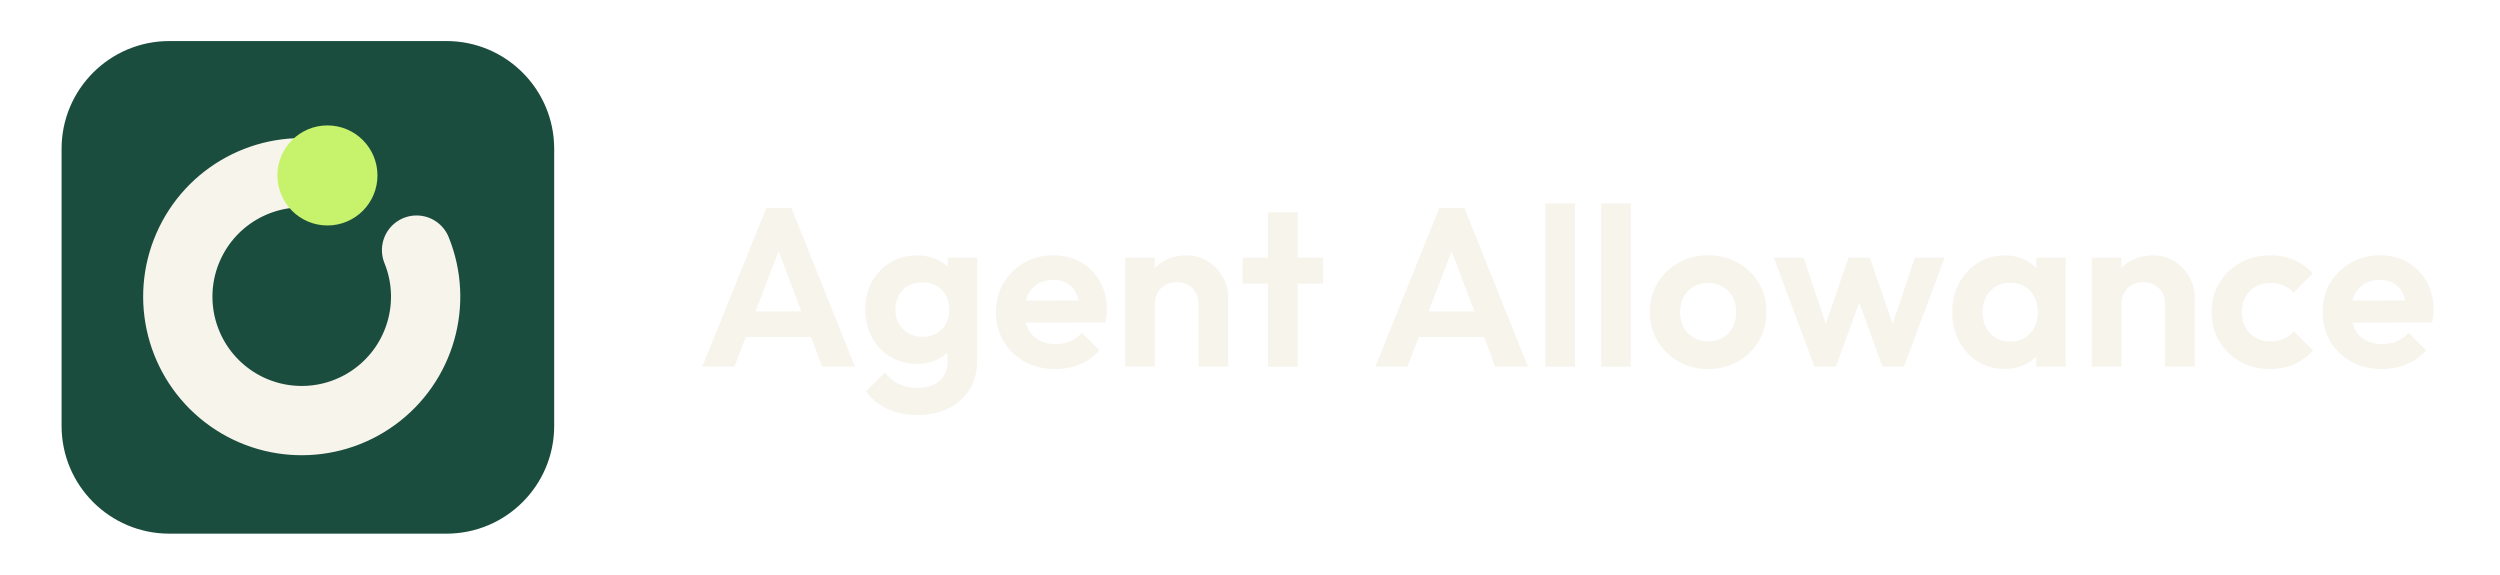
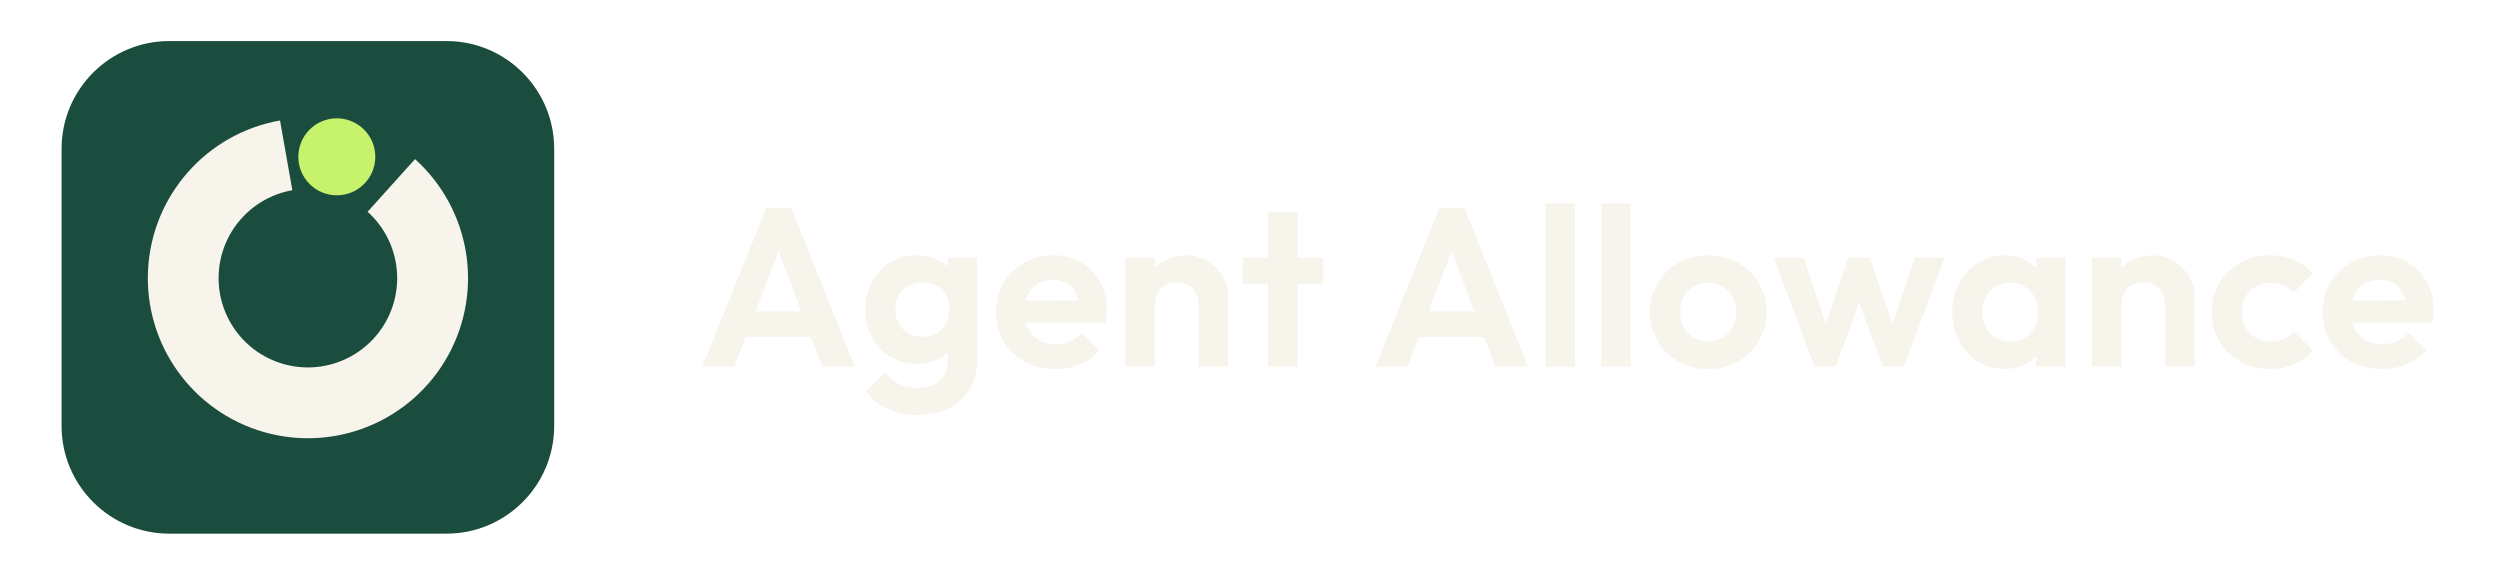
<svg xmlns="http://www.w3.org/2000/svg" viewBox="0 0 243.6 56" role="img" aria-label="Agent Allowance">
  <svg x="6" y="4.0" width="48" height="48" viewBox="0 0 32 32">
    <rect width="32" height="32" rx="7" fill="#1B4D3E" />
-     <path d="M 23.06 13.58 A 8.05 8.05 0 1 1 17.27 8.73" fill="none" stroke="#F7F4EC" stroke-width="4.5" stroke-linecap="round" />
-     <circle cx="17.27" cy="8.73" r="3.25" fill="#C6F36B" />
+     <path d="M 22.96 7.67 A 10.40 10.40 0 1 1 14.19 5.16 L 14.99 9.69 A 5.80 5.80 0 1 0 19.88 11.09 Z" fill="#F7F4EC" />
+     <circle cx="17.88" cy="7.52" r="2.5" fill="#C6F36B" />
  </svg>
  <g fill="#F7F4EC" transform="translate(68.0 35.73)">
    <path d="M19.5 0 303.25 703H414.25L695.75 0H550.75L333 576.5H382.5L162 0ZM170 131.25V245.25H547.75V131.25Z" transform="translate(0.00 0) scale(0.022 -0.022)" />
    <path d="M260.25 -214Q182.5 -214 123.75 -186.5Q65 -159 30 -109L113 -26.25Q140.5 -59.5 175.25 -76.625Q210 -93.75 259 -93.75Q319.75 -93.75 355.125 -62.875Q390.5 -32 390.5 22.5V143.5L412.75 249.5L391.75 356V483H522V24.5Q522 -47.5 488.5 -100.875Q455 -154.25 396.0 -184.125Q337 -214 260.25 -214ZM254.25 12.5Q189 12.5 137.125 44.125Q85.25 75.75 55.625 130.75Q26 185.75 26 253.5Q26 321.5 55.625 375.625Q85.25 429.75 137.125 461.375Q189 493 254.25 493Q307.75 493 349.125 472.125Q390.5 451.25 414.625 414.375Q438.75 377.5 440.5 328.5V177Q438.75 128.75 414.25 91.5Q389.75 54.25 348.375 33.375Q307 12.5 254.25 12.5ZM279.75 132.25Q315.75 132.25 342.5 147.75Q369.25 163.25 383.875 190.375Q398.5 217.5 398.5 253Q398.5 288.5 383.875 315.625Q369.25 342.75 342.625 358.25Q316 373.75 280 373.75Q244.25 373.75 217.125 358.25Q190 342.75 175.0 315.5Q160 288.25 160 253Q160 218.75 175.0 191.125Q190 163.5 217.0 147.875Q244 132.25 279.75 132.25Z" transform="translate(15.73 0) scale(0.022 -0.022)" />
    <path d="M288.75 -10.5Q213.25 -10.5 153.875 22.0Q94.5 54.5 60.25 111.875Q26 169.25 26 241.5Q26 313.5 59.625 370.375Q93.25 427.25 151.125 460.375Q209 493.5 280.25 493.5Q349.75 493.5 403.125 462.375Q456.5 431.25 487.0 376.75Q517.5 322.25 517.5 252.5Q517.5 239.75 516.0 226.25Q514.5 212.75 511 196L104.5 195.25V292.75L450 293.5L396.5 253.25Q395 296.25 381.375 325.125Q367.75 354 342.375 369.25Q317 384.5 279.75 384.5Q240.75 384.5 212.0 367.25Q183.25 350 167.625 318.625Q152 287.25 152 243.5Q152 199.5 168.625 167.125Q185.25 134.75 216.0 117.375Q246.75 100 288 100Q324.5 100 354.75 112.625Q385 125.25 407 150.25L484 72.75Q448.5 31.5 398.0 10.5Q347.5 -10.5 288.75 -10.5Z" transform="translate(28.47 0) scale(0.022 -0.022)" />
    <path d="M382.5 0V276.75Q382.5 320 355.5 347.125Q328.5 374.25 286.434 374.25Q257.809 374.25 235.779 362.0Q213.75 349.75 201.375 327.625Q189 305.5 189 276.75L137.75 303.25Q137.75 359.5 162.375 402.125Q187 444.75 230.422 468.875Q273.844 493 328.797 493Q382.25 493 424.125 466.5Q466 440 490.0 397.25Q514 354.5 514 306V0ZM57.5 0V483H189V0Z" transform="translate(40.37 0) scale(0.022 -0.022)" />
    <path d="M128.5 0V683.5H260V0ZM16 368V483H372.5V368Z" transform="translate(52.73 0) scale(0.022 -0.022)" />
    <path d="M19.5 0 303.25 703H414.25L695.75 0H550.75L333 576.5H382.5L162 0ZM170 131.25V245.25H547.75V131.25Z" transform="translate(65.58 0) scale(0.022 -0.022)" />
    <path d="M57.5 0V723H189V0Z" transform="translate(81.31 0) scale(0.022 -0.022)" />
    <path d="M57.5 0V723H189V0Z" transform="translate(86.75 0) scale(0.022 -0.022)" />
    <path d="M284.5 -10.5Q211.75 -10.5 153.125 23.0Q94.5 56.5 60.25 114.0Q26 171.5 26 242.5Q26 313.5 60.125 370.0Q94.25 426.5 152.875 460.0Q211.5 493.5 284.25 493.5Q357.75 493.5 416.25 460.375Q474.75 427.25 509.0 370.375Q543.25 313.5 543.25 242.5Q543.25 171.5 509.125 114.0Q475 56.5 416.5 23.0Q358 -10.5 284.5 -10.5ZM284.25 112Q321.25 112 349.5 128.5Q377.75 145 393.375 174.625Q409 204.25 409 242.25Q409 280.25 392.875 309.125Q376.75 338 349.0 354.5Q321.25 371 284.25 371Q248.25 371 220.0 354.375Q191.75 337.75 176.0 308.875Q160.25 280 160.25 242Q160.25 204.25 176.0 174.625Q191.75 145 220.0 128.5Q248.25 112 284.25 112Z" transform="translate(92.18 0) scale(0.022 -0.022)" />
    <path d="M186.75 0 6.25 483H138.25L255.5 131.75L216.25 130.75L337.25 483H431.5L552.75 130.75L513.25 131.75L631 483H763L582.5 0H487.75L366.25 334H403.25L281 0Z" transform="translate(104.70 0) scale(0.022 -0.022)" />
    <path d="M259.5 -10Q193.5 -10 140.875 23.0Q88.25 56 57.875 112.75Q27.5 169.5 27.5 240.75Q27.5 312.75 57.875 369.625Q88.25 426.5 140.875 459.75Q193.5 493 259.5 493Q311.5 493 352.5 471.75Q393.5 450.5 418.375 413.25Q443.25 376 445 328.5V154.5Q443.25 107 418.75 69.75Q394.25 32.5 352.875 11.25Q311.5 -10 259.5 -10ZM284 111Q339 111 372.75 147.625Q406.5 184.25 406.5 241.5Q406.5 280 391.25 309.375Q376 338.75 348.5 355.375Q321 372 284.25 372Q248.25 372 220.75 355.375Q193.25 338.75 177.375 309.25Q161.5 279.75 161.5 241.5Q161.5 203.25 177.25 173.75Q193 144.25 220.625 127.625Q248.25 111 284 111ZM399.75 0V129.75L420.75 247.5L399.75 364.25V483H530V0Z" transform="translate(121.62 0) scale(0.022 -0.022)" />
    <path d="M382.5 0V276.75Q382.5 320 355.5 347.125Q328.5 374.25 286.434 374.25Q257.809 374.25 235.779 362.0Q213.75 349.75 201.375 327.625Q189 305.5 189 276.75L137.75 303.25Q137.75 359.5 162.375 402.125Q187 444.75 230.422 468.875Q273.844 493 328.797 493Q382.25 493 424.125 466.5Q466 440 490.0 397.25Q514 354.5 514 306V0ZM57.5 0V483H189V0Z" transform="translate(134.55 0) scale(0.022 -0.022)" />
    <path d="M285.5 -10.5Q212.25 -10.5 153.125 22.5Q94 55.5 60.0 112.875Q26 170.25 26 241.25Q26 313.25 60.125 370.25Q94.25 427.25 153.5 460.375Q212.75 493.5 286.25 493.5Q342.75 493.5 390.75 472.875Q438.75 452.25 474.25 413L389.5 327.5Q370.5 349.25 344.375 360.125Q318.25 371 286.25 371Q249.5 371 221.0 354.5Q192.5 338 176.375 309.25Q160.25 280.5 160.25 241.75Q160.25 203.75 176.375 174.5Q192.5 145.25 221.125 128.625Q249.75 112 286.25 112Q319 112 345.375 123.375Q371.75 134.75 390.75 157L475.5 71.5Q439.25 31.5 391.125 10.5Q343 -10.5 285.5 -10.5Z" transform="translate(146.92 0) scale(0.022 -0.022)" />
    <path d="M288.75 -10.5Q213.25 -10.5 153.875 22.0Q94.5 54.5 60.25 111.875Q26 169.25 26 241.5Q26 313.5 59.625 370.375Q93.25 427.25 151.125 460.375Q209 493.5 280.25 493.5Q349.75 493.5 403.125 462.375Q456.5 431.25 487.0 376.75Q517.5 322.25 517.5 252.5Q517.5 239.75 516.0 226.25Q514.5 212.75 511 196L104.5 195.25V292.75L450 293.5L396.5 253.25Q395 296.25 381.375 325.125Q367.75 354 342.375 369.25Q317 384.5 279.75 384.5Q240.75 384.5 212.0 367.25Q183.25 350 167.625 318.625Q152 287.25 152 243.5Q152 199.5 168.625 167.125Q185.25 134.75 216.0 117.375Q246.75 100 288 100Q324.5 100 354.75 112.625Q385 125.25 407 150.25L484 72.75Q448.5 31.5 398.0 10.5Q347.5 -10.5 288.75 -10.5Z" transform="translate(157.74 0) scale(0.022 -0.022)" />
  </g>
</svg>
